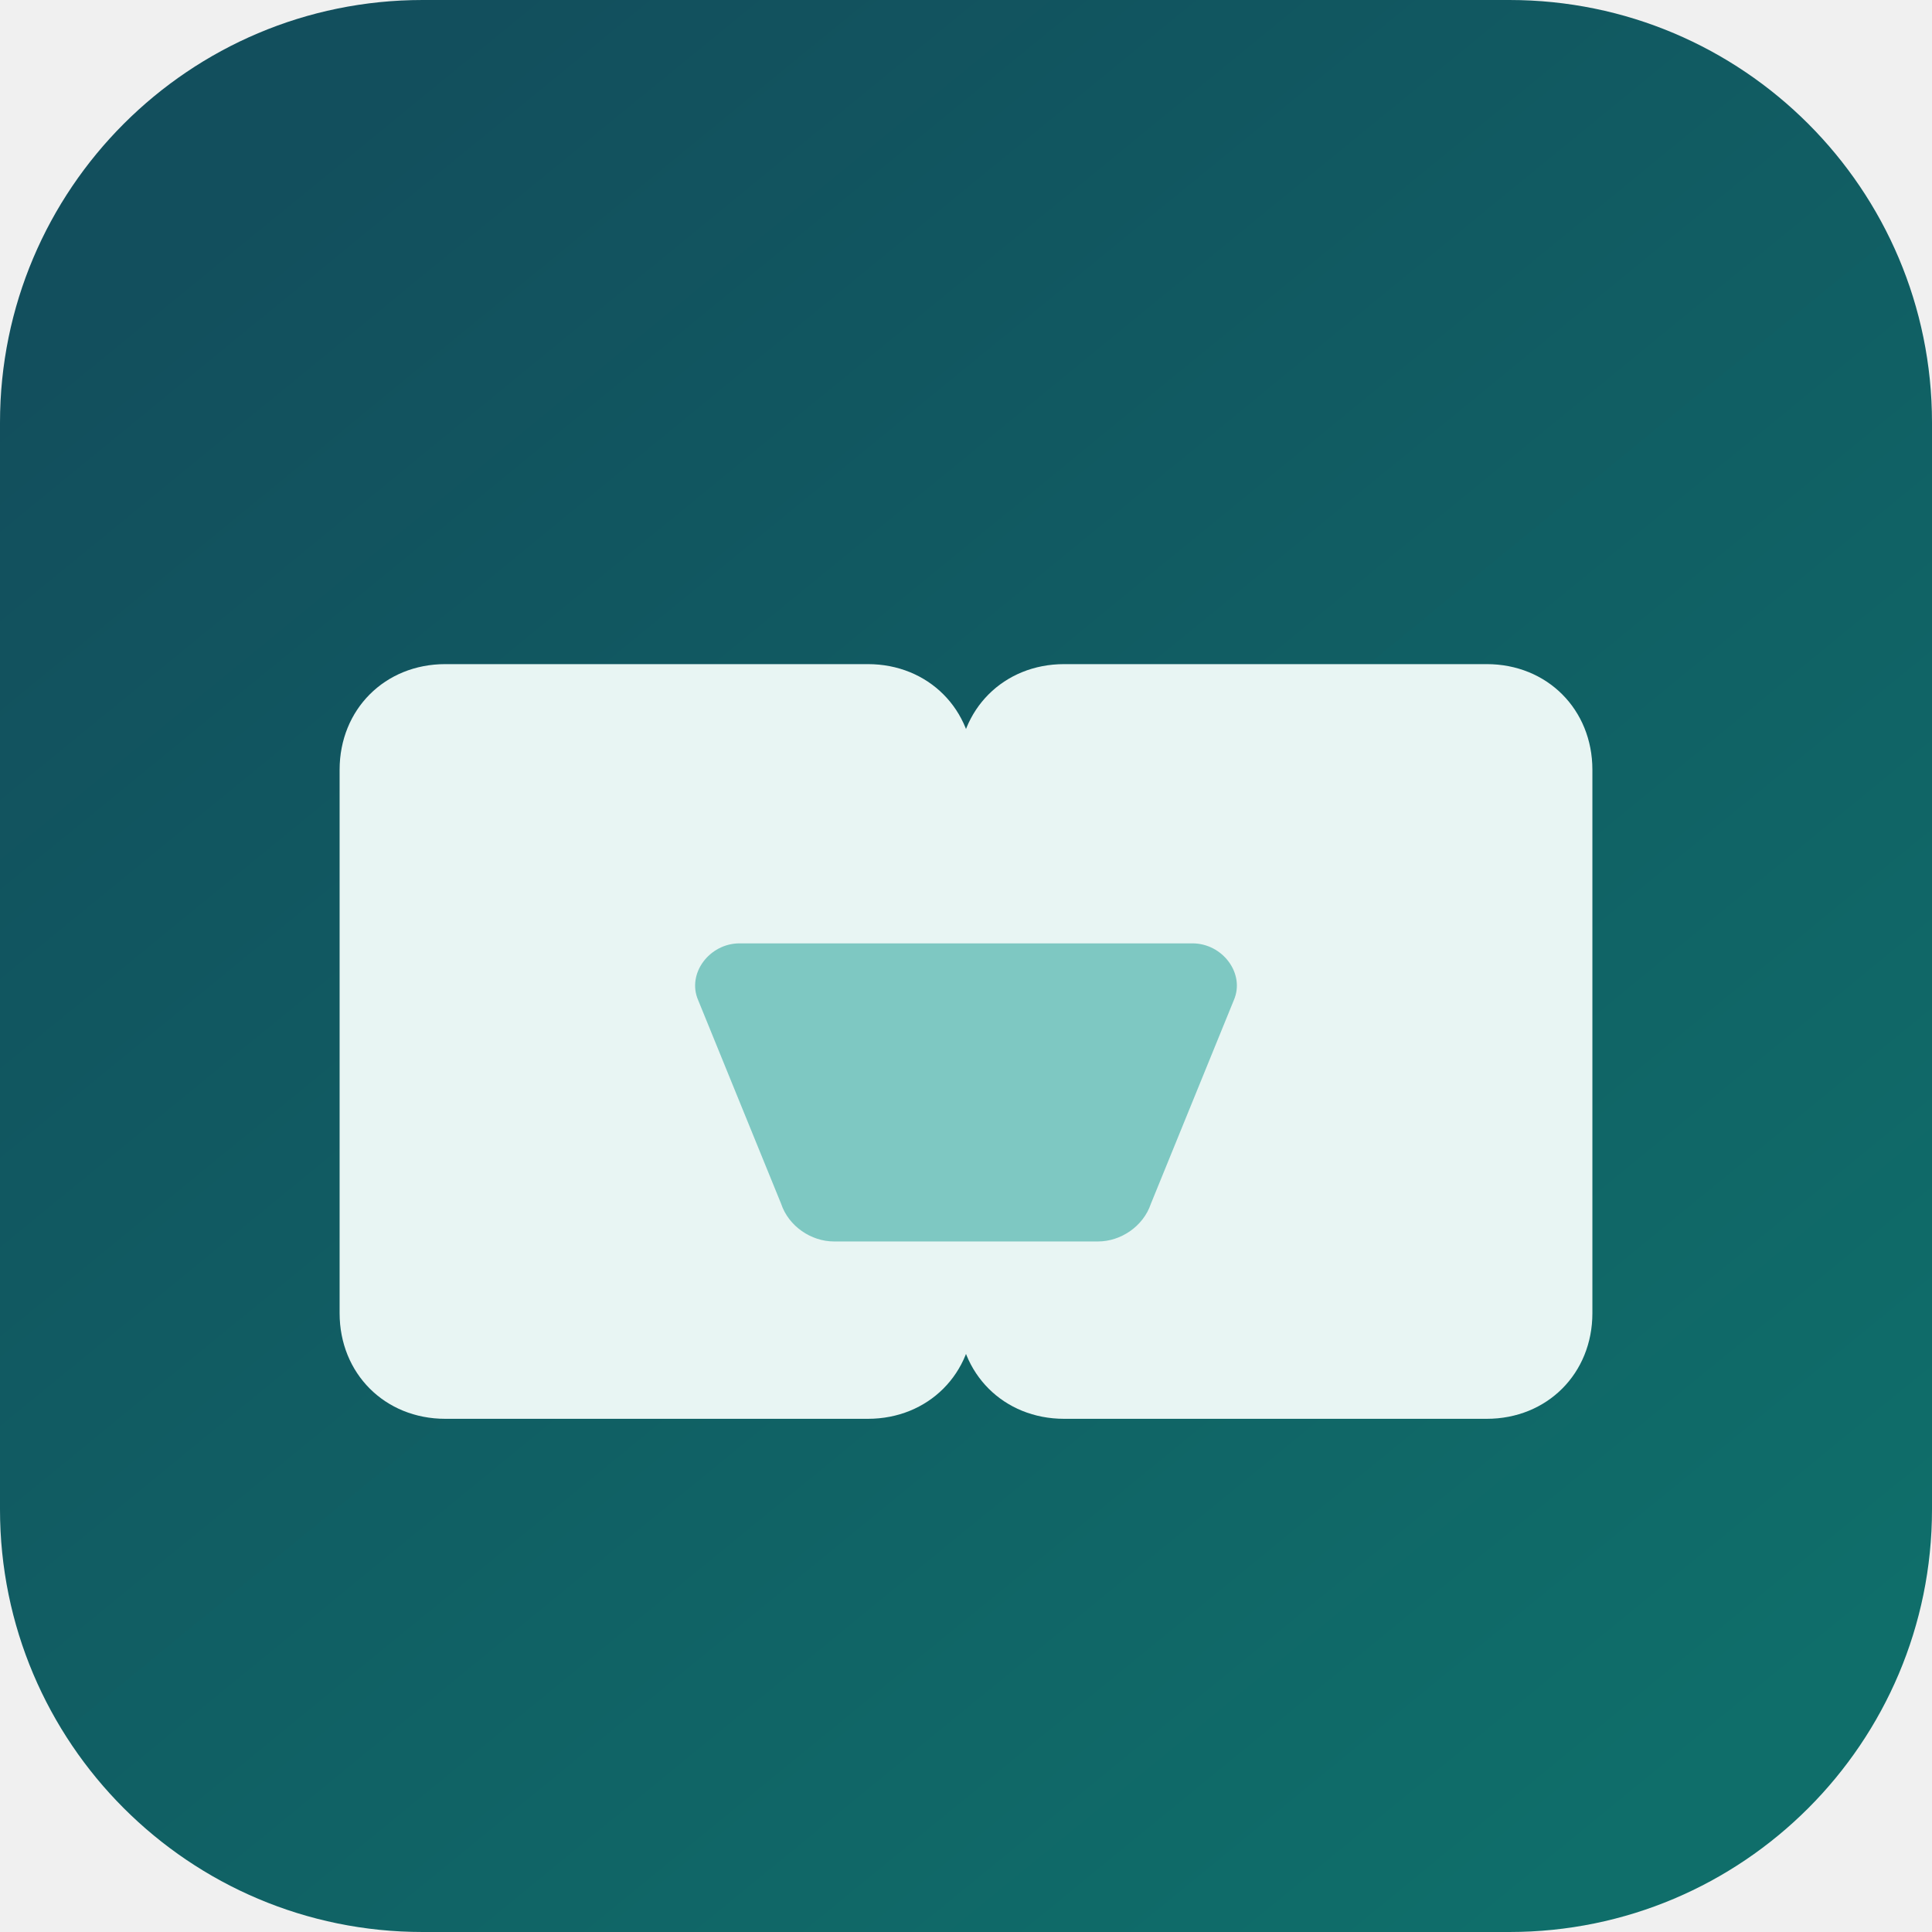
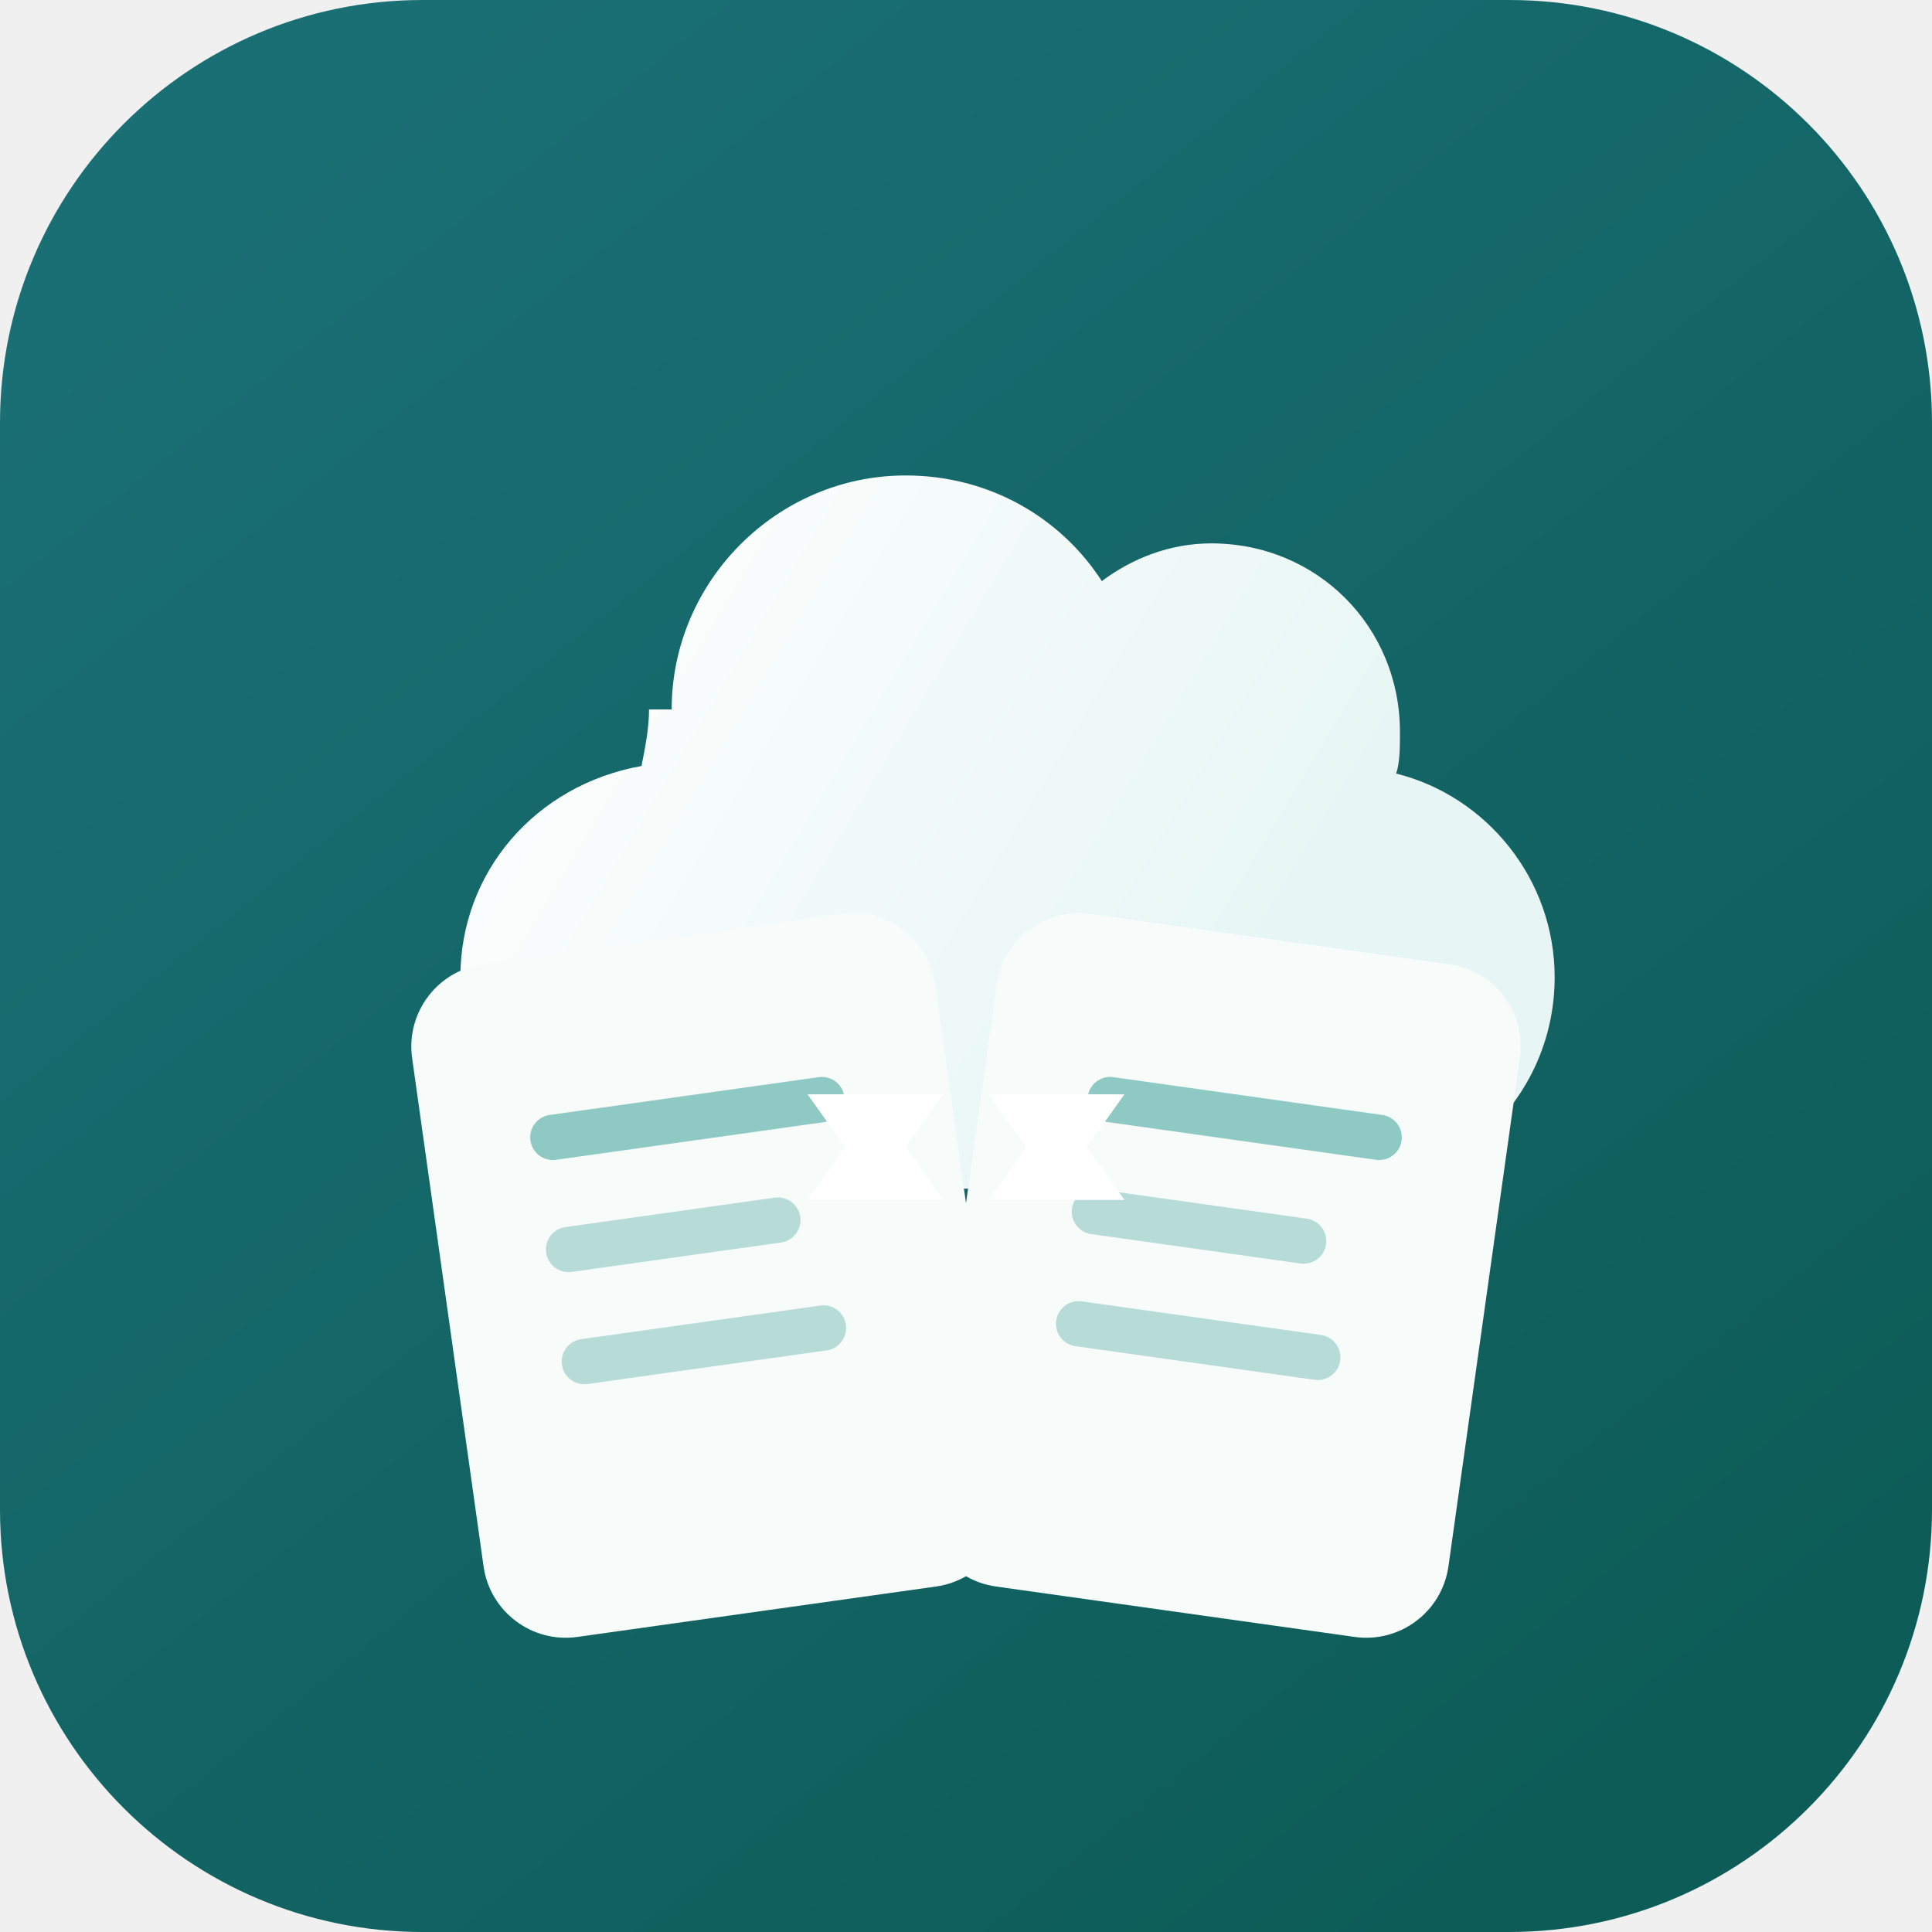
- <svg xmlns="http://www.w3.org/2000/svg" viewBox="0 0 512 512">
+ <svg xmlns="http://www.w3.org/2000/svg" viewBox="0 0 512 512" role="img" aria-label="Backup Unite">
  <defs>
-     <linearGradient id="bg" x1="80" y1="40" x2="440" y2="480" gradientUnits="userSpaceOnUse">
-       <stop stop-color="#124f5d" />
-       <stop offset="1" stop-color="#0f6e6a" />
+     <linearGradient id="bg" x1="80" y1="36" x2="430" y2="470" gradientUnits="userSpaceOnUse">
+       <stop stop-color="#1a6f74" />
+       <stop offset="1" stop-color="#0d5c58" />
+     </linearGradient>
+     <linearGradient id="cloud" x1="160" y1="90" x2="360" y2="210" gradientUnits="userSpaceOnUse">
+       <stop stop-color="#ffffff" />
+       <stop offset="1" stop-color="#e7f6f4" />
+     </linearGradient>
+     <linearGradient id="doc" x1="120" y1="230" x2="260" y2="420" gradientUnits="userSpaceOnUse">
+       <stop stop-color="#f7fcfb" />
+       <stop offset="1" stop-color="#d5ebe8" />
    </linearGradient>
  </defs>
  <rect width="512" height="512" rx="112" fill="url(#bg)" />
-   <path fill="#e8f5f3" d="M118 176h112c16 0 28 12 28 28v144c0 16-12 28-28 28H118c-16 0-28-12-28-28V204c0-16 12-28 28-28zm164 0h112c16 0 28 12 28 28v144c0 16-12 28-28 28H282c-16 0-28-12-28-28V204c0-16 12-28 28-28z" />
-   <path fill="#7ec8c2" d="M196 250h120c8 0 14 8 11 15l-22 54c-2 6-8 10-14 10H221c-6 0-12-4-14-10l-22-54c-3-7 3-15 11-15z" />
+   <path fill="url(#cloud)" d="M178 188c0-34 28-62 62-62 22 0 41 11 52 28 8-6 18-10 29-10 28 0 50 22 50 50 0 4 0 8-1 11 24 6 42 28 42 54 0 31-25 56-56 56H178c-31 0-56-25-56-56 0-28 20-51 48-56 1-5 2-10 2-15z" />
+   <g transform="translate(118 248) rotate(-8 70 90)">
+     <rect width="140" height="180" rx="22" fill="url(#doc)" />
+     <rect x="28" y="42" width="84" height="12" rx="6" fill="#8fc9c4" />
+     <rect x="28" y="72" width="68" height="12" rx="6" fill="#b7dbd7" />
+     <rect x="28" y="102" width="76" height="12" rx="6" fill="#b7dbd7" />
+   </g>
+   <g transform="translate(254 248) rotate(8 70 90)">
+     <rect width="140" height="180" rx="22" fill="url(#doc)" />
+     <rect x="28" y="42" width="84" height="12" rx="6" fill="#8fc9c4" />
+     <rect x="28" y="72" width="68" height="12" rx="6" fill="#b7dbd7" />
+     <rect x="28" y="102" width="76" height="12" rx="6" fill="#b7dbd7" />
+   </g>
+   <path fill="#ffffff" d="M214 318h36l-10-14 10-14h-36l10 14-10 14zm84 0l-10-14 10-14h-36l10 14-10 14h36z" />
</svg>
